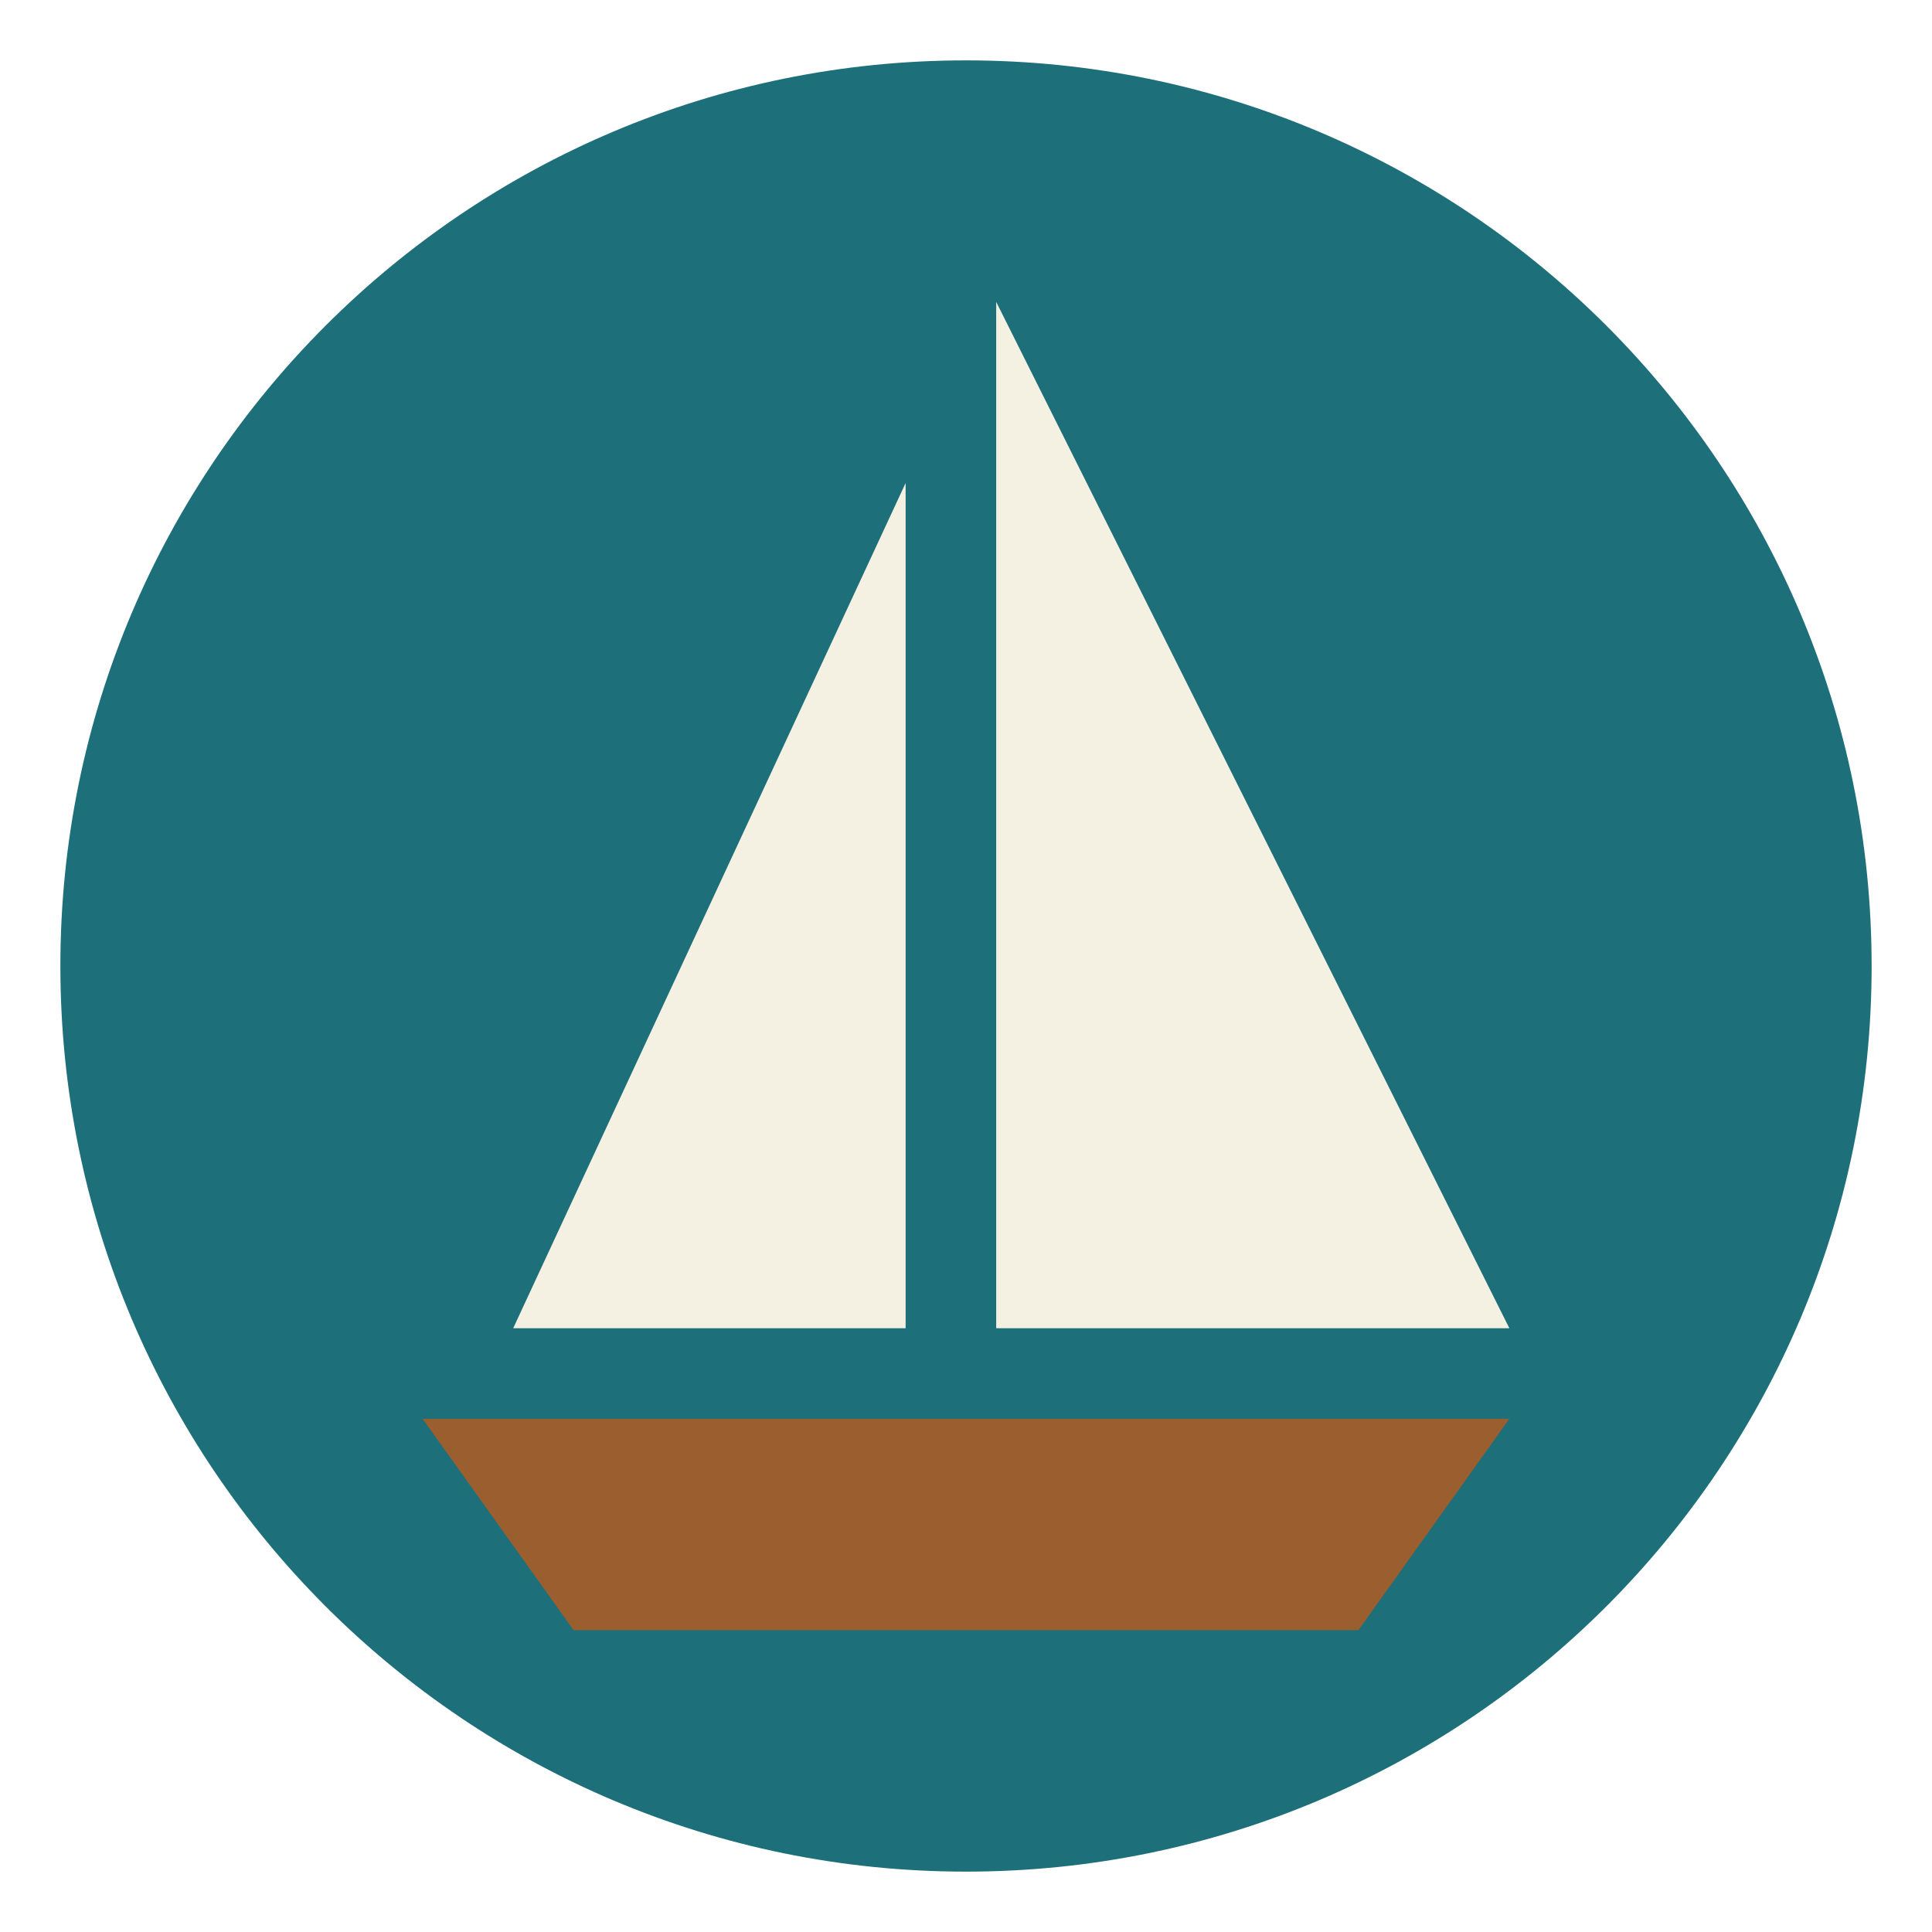
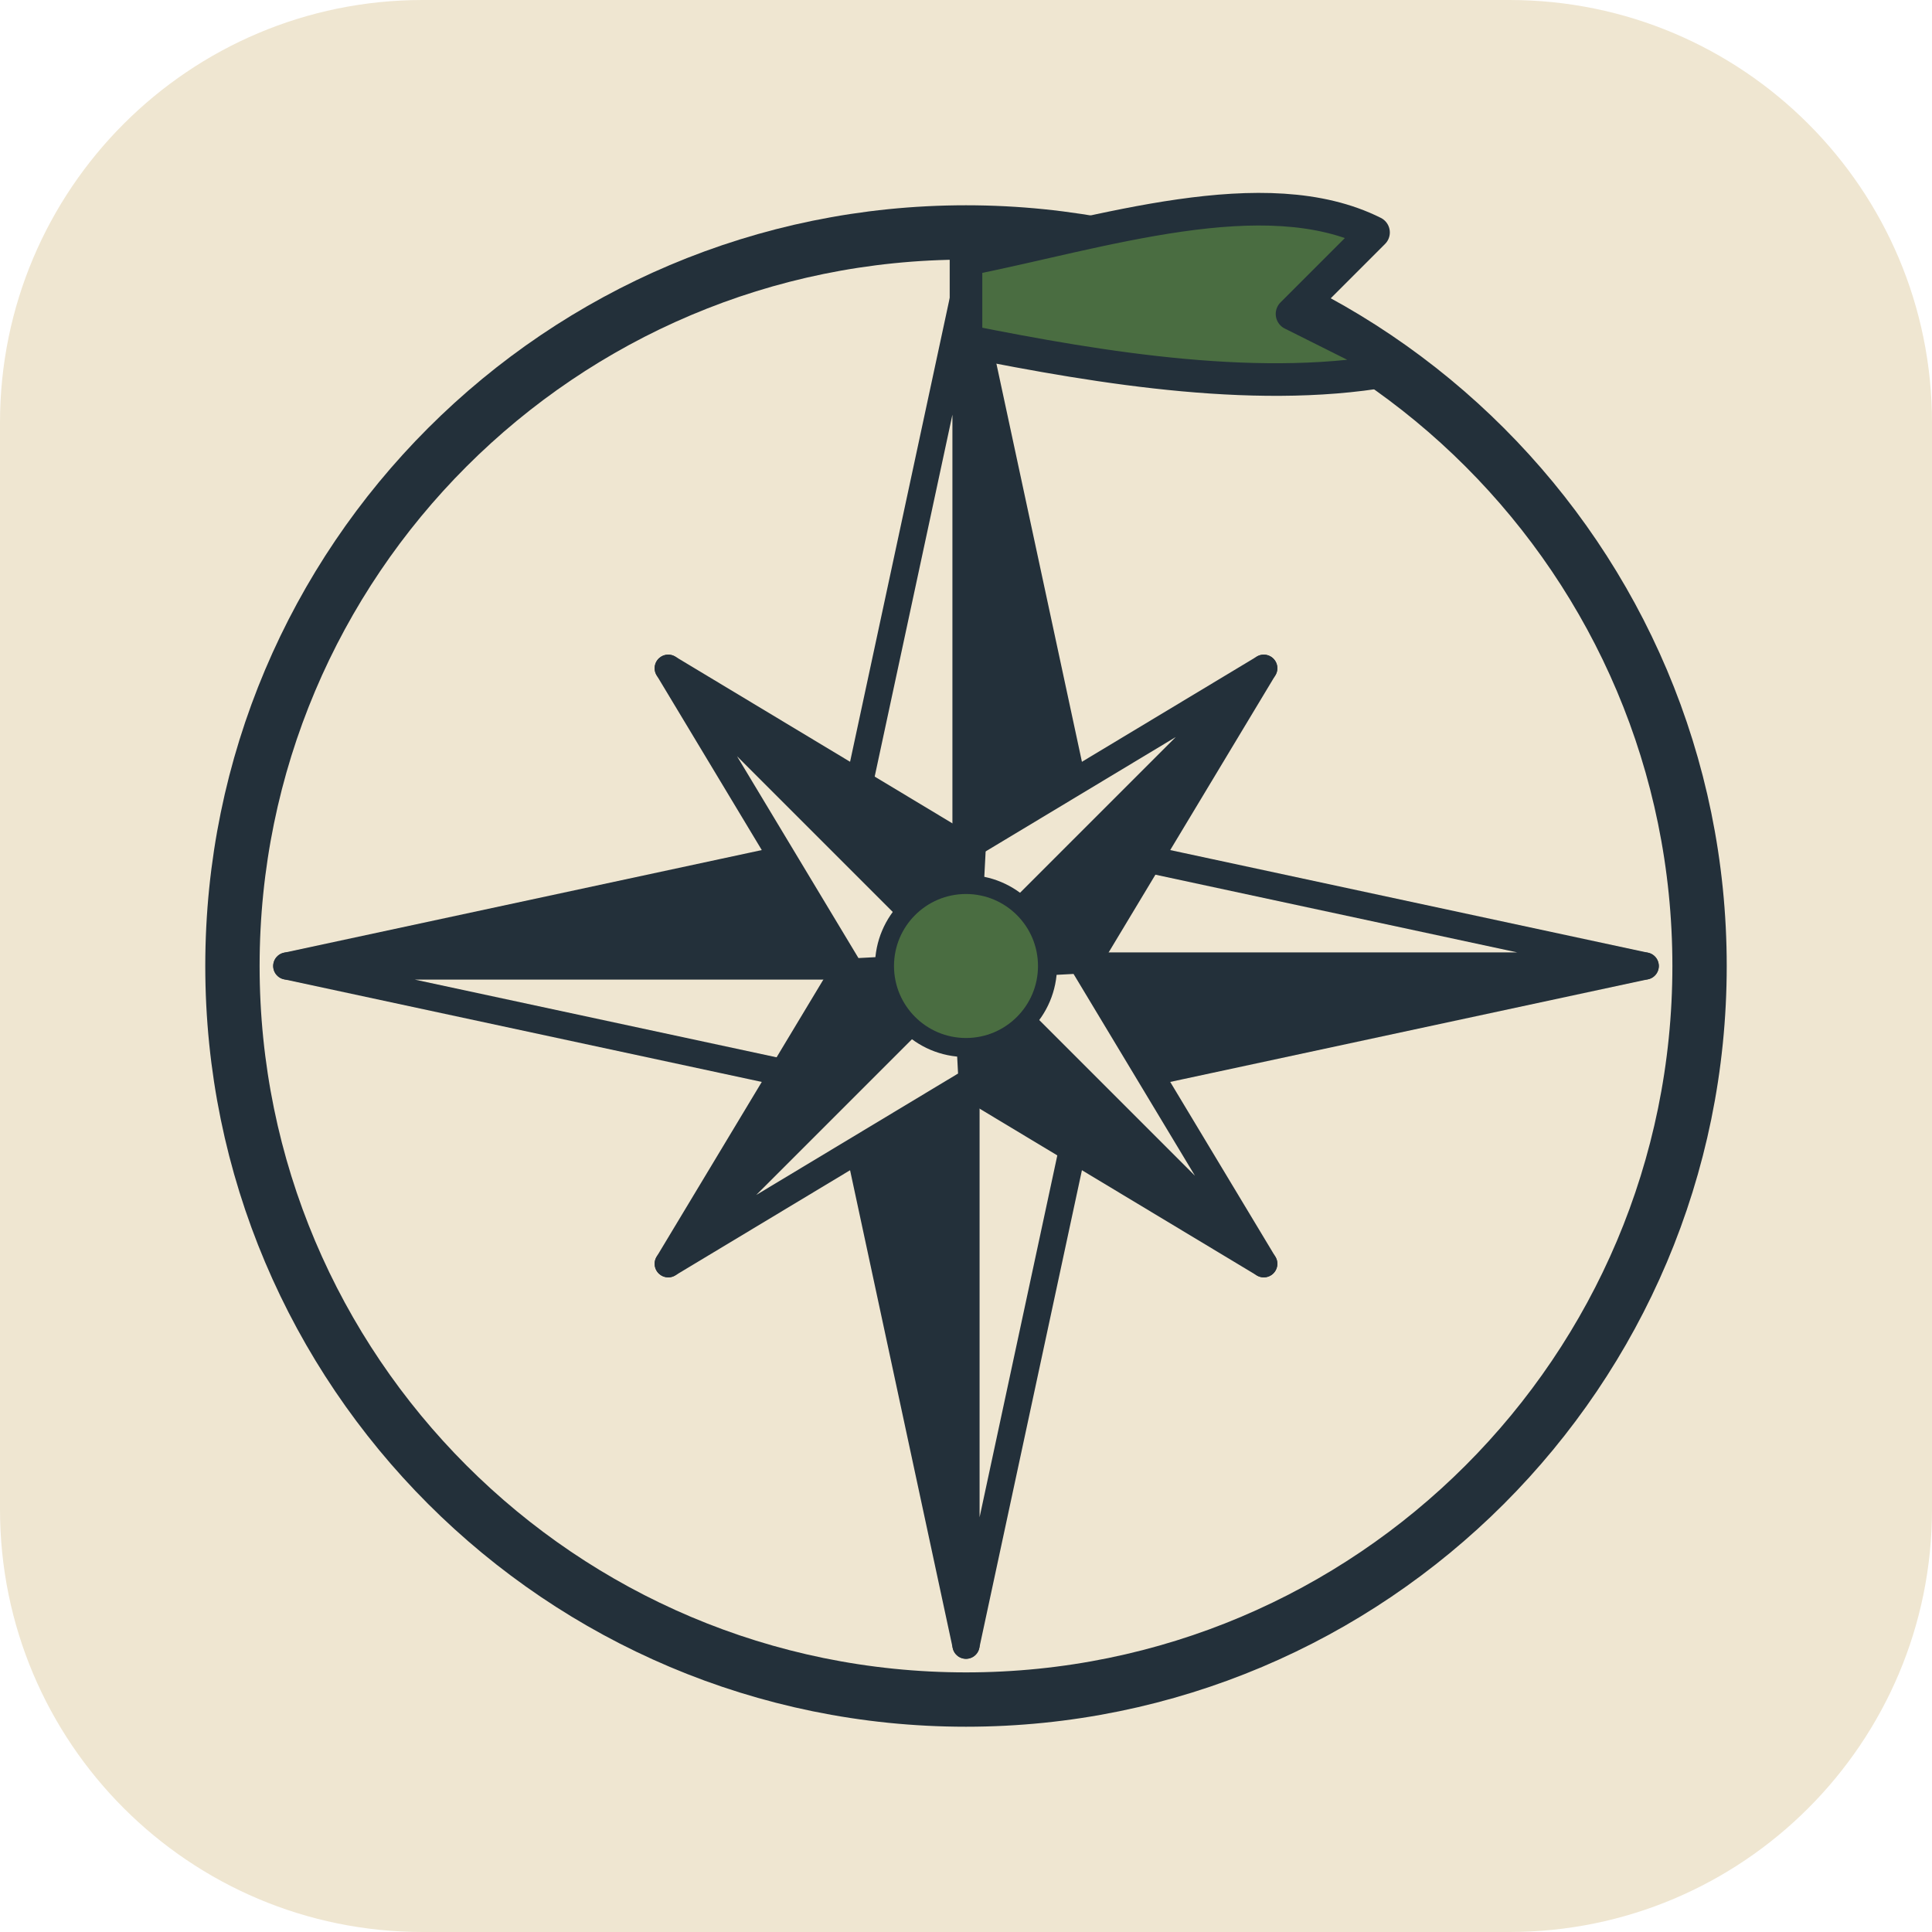
- <svg xmlns="http://www.w3.org/2000/svg" viewBox="0 0 64 64">
-   <circle cx="32" cy="32" r="30" fill="#1d6f7a" />
-   <path d="M33 10 L33 44 L50 44 Z" fill="#f4f0e2" />
-   <path d="M30 16 L30 44 L17 44 Z" fill="#f4f0e2" />
-   <path d="M14 47 L50 47 L45 54 L19 54 Z" fill="#9b5e2e" />
+ <svg xmlns="http://www.w3.org/2000/svg" viewBox="0 0 128 128">
+   <rect width="128" height="128" rx="28" fill="#efe6d1" />
+   <svg x="10" y="10" width="108" height="108" viewBox="0 0 120 120">
+     <g style="             fill:  none;             stroke:  none;             stroke-width: 8;             stroke-linejoin: round;           ">
+       <circle cx="60" cy="60" r="56" />
+       <path d="M60 8c10 -2 22 -6 30 -2l-6 6 8 4c-10 2-22 0-32 -2z" />
+     </g>
+     <circle cx="60" cy="60" r="54" style="fill: none; stroke:  #23303a; stroke-width: 4" />
+     <g transform="rotate(0 60 60)">
+       <path style="               fill:  #23303a;               stroke:  #23303a;               stroke-width: 2;               stroke-linejoin: round;             " d="M60 60 60 10 69 51.9z" />
+       <path style="               fill:  #efe6d1;               stroke:  #23303a;               stroke-width: 2;               stroke-linejoin: round;             " d="M60 60 60 10 51 51.9z" />
+     </g>
+     <g transform="rotate(90 60 60)">
+       <path style="               fill:  #23303a;               stroke:  #23303a;               stroke-width: 2;               stroke-linejoin: round;             " d="M60 60 60 10 69 51.9z" />
+       <path style="               fill:  #efe6d1;               stroke:  #23303a;               stroke-width: 2;               stroke-linejoin: round;             " d="M60 60 60 10 51 51.9z" />
+     </g>
+     <g transform="rotate(180 60 60)">
+       <path style="               fill:  #23303a;               stroke:  #23303a;               stroke-width: 2;               stroke-linejoin: round;             " d="M60 60 60 10 69 51.9z" />
+       <path style="               fill:  #efe6d1;               stroke:  #23303a;               stroke-width: 2;               stroke-linejoin: round;             " d="M60 60 60 10 51 51.9z" />
+     </g>
+     <g transform="rotate(270 60 60)">
+       <path style="               fill:  #23303a;               stroke:  #23303a;               stroke-width: 2;               stroke-linejoin: round;             " d="M60 60 60 10 69 51.9z" />
+       <path style="               fill:  #efe6d1;               stroke:  #23303a;               stroke-width: 2;               stroke-linejoin: round;             " d="M60 60 60 10 51 51.9z" />
+     </g>
+     <g transform="rotate(45 60 60)">
+       <path style="               fill:  #23303a;               stroke:  #23303a;               stroke-width: 2;               stroke-linejoin: round;             " d="M60 60 60 29 66.3 54.33z" />
+       <path style="               fill:  #efe6d1;               stroke:  #23303a;               stroke-width: 2;               stroke-linejoin: round;             " d="M60 60 60 29 53.7 54.33z" />
+     </g>
+     <g transform="rotate(135 60 60)">
+       <path style="               fill:  #23303a;               stroke:  #23303a;               stroke-width: 2;               stroke-linejoin: round;             " d="M60 60 60 29 66.3 54.33z" />
+       <path style="               fill:  #efe6d1;               stroke:  #23303a;               stroke-width: 2;               stroke-linejoin: round;             " d="M60 60 60 29 53.7 54.33z" />
+     </g>
+     <g transform="rotate(225 60 60)">
+       <path style="               fill:  #23303a;               stroke:  #23303a;               stroke-width: 2;               stroke-linejoin: round;             " d="M60 60 60 29 66.3 54.33z" />
+       <path style="               fill:  #efe6d1;               stroke:  #23303a;               stroke-width: 2;               stroke-linejoin: round;             " d="M60 60 60 29 53.7 54.33z" />
+     </g>
+     <g transform="rotate(315 60 60)">
+       <path style="               fill:  #23303a;               stroke:  #23303a;               stroke-width: 2;               stroke-linejoin: round;             " d="M60 60 60 29 66.3 54.33z" />
+       <path style="               fill:  #efe6d1;               stroke:  #23303a;               stroke-width: 2;               stroke-linejoin: round;             " d="M60 60 60 29 53.7 54.33z" />
+     </g>
+     <circle cx="60" cy="60" r="6" style="             fill:  #4a6d41;             stroke:  #23303a;             stroke-width: 1.4;           " />
+     <path d="M60 8c10 -2 22 -6 30 -2l-6 6 8 4c-10 2-22 0-32 -2z" style="             fill:  #4a6d41;             stroke:  #23303a;             stroke-width: 2.4;             stroke-linejoin: round;           " />
+   </svg>
</svg>
